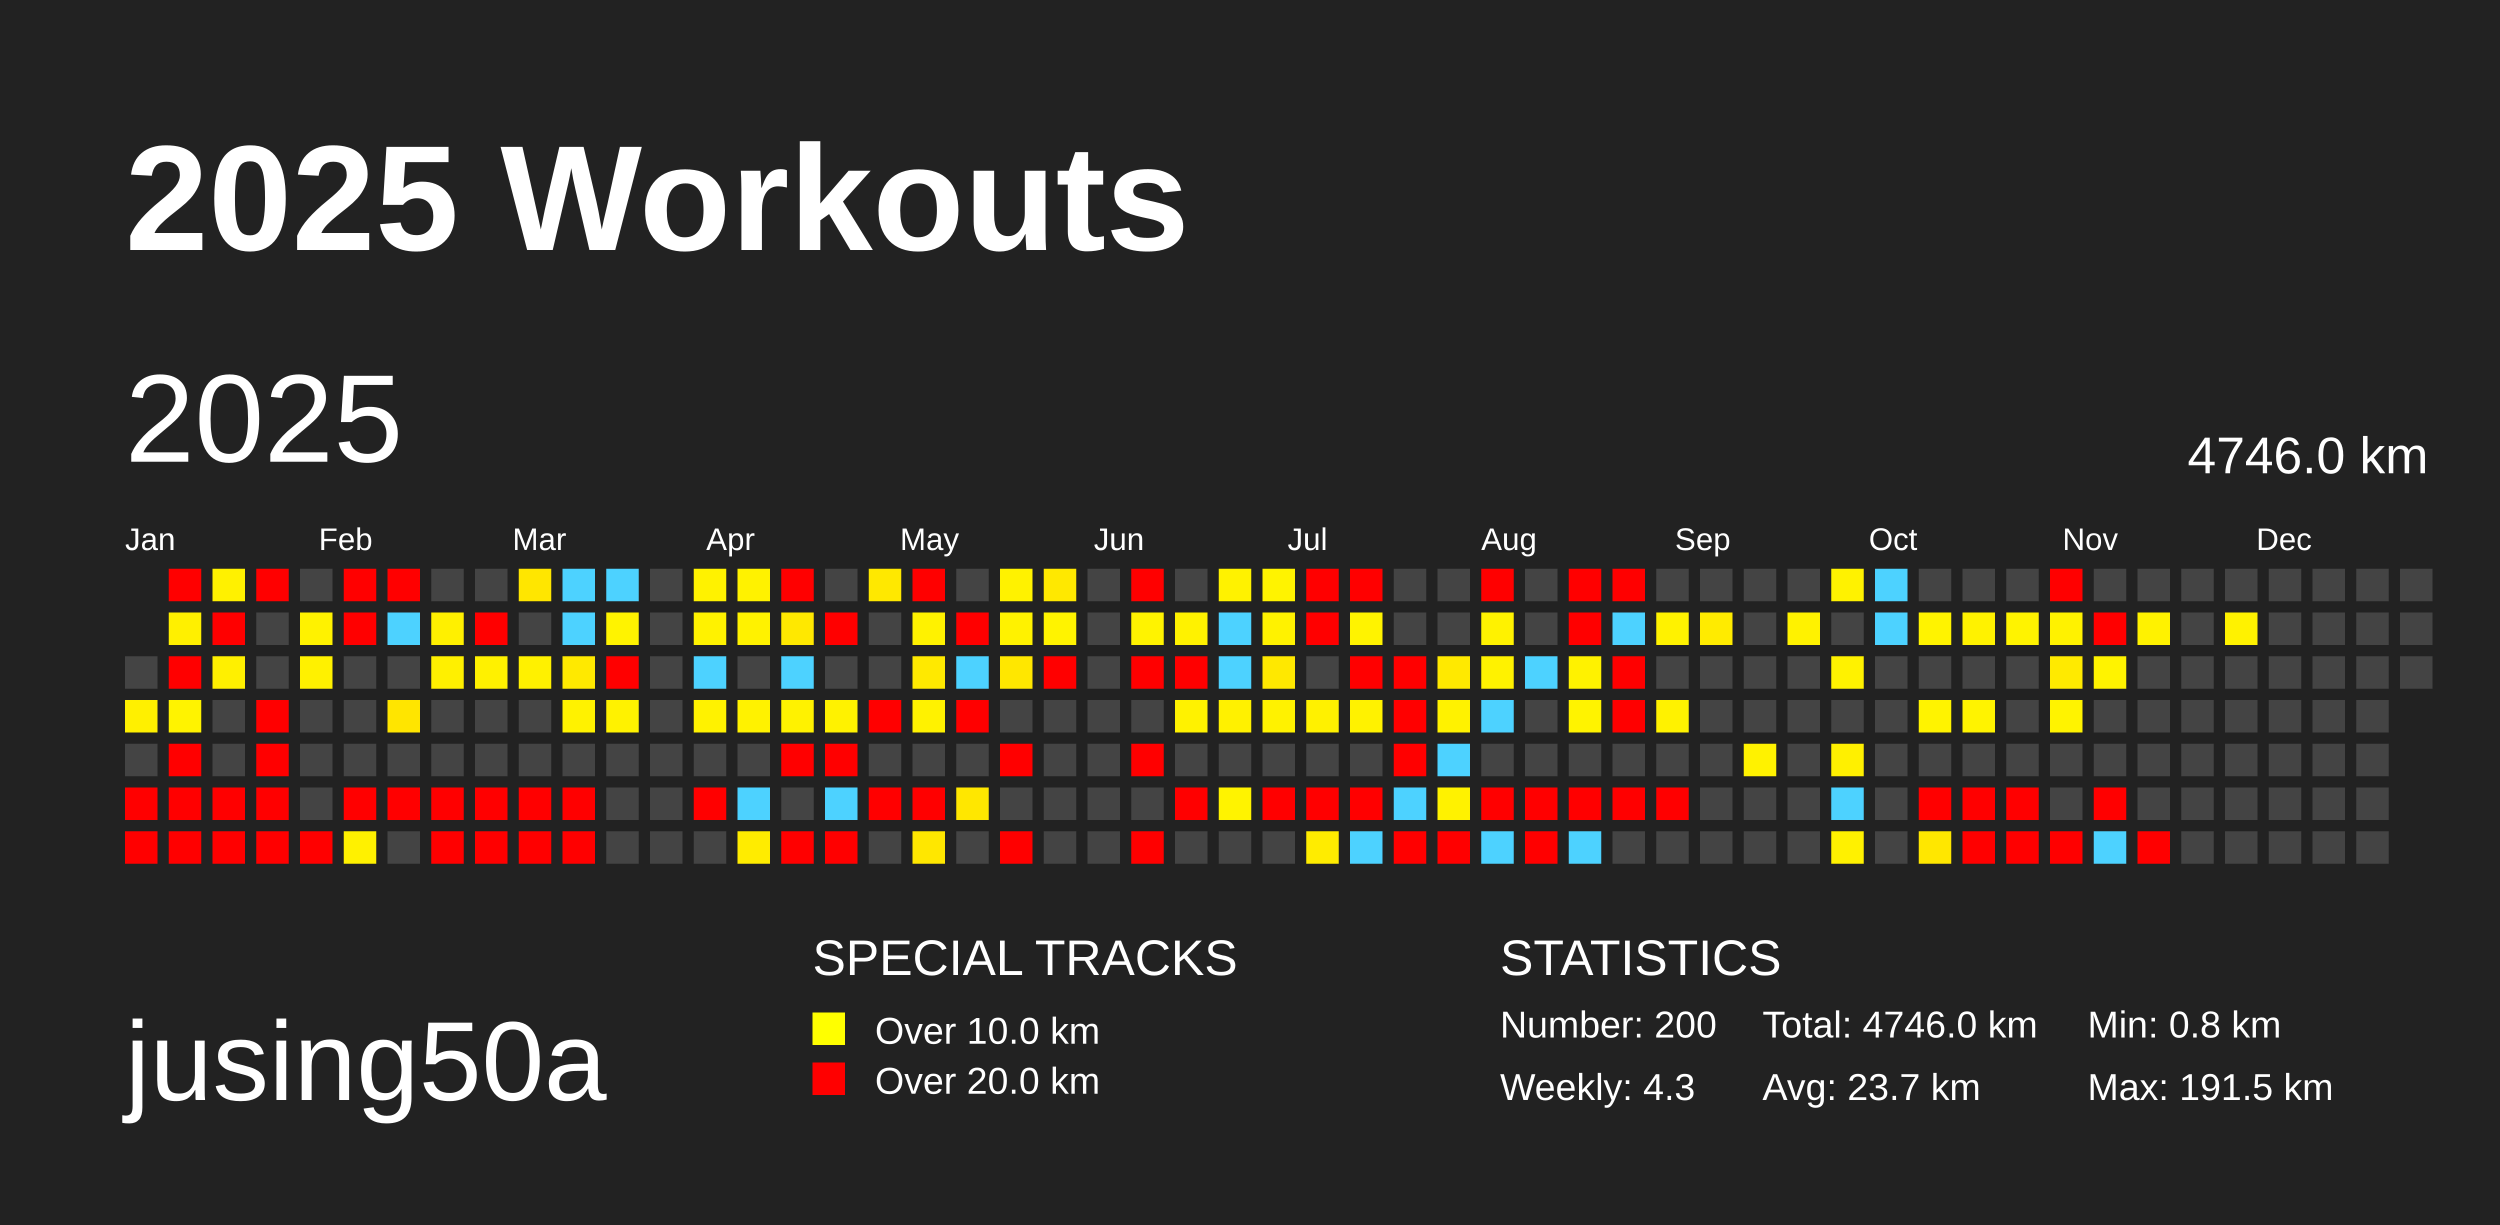
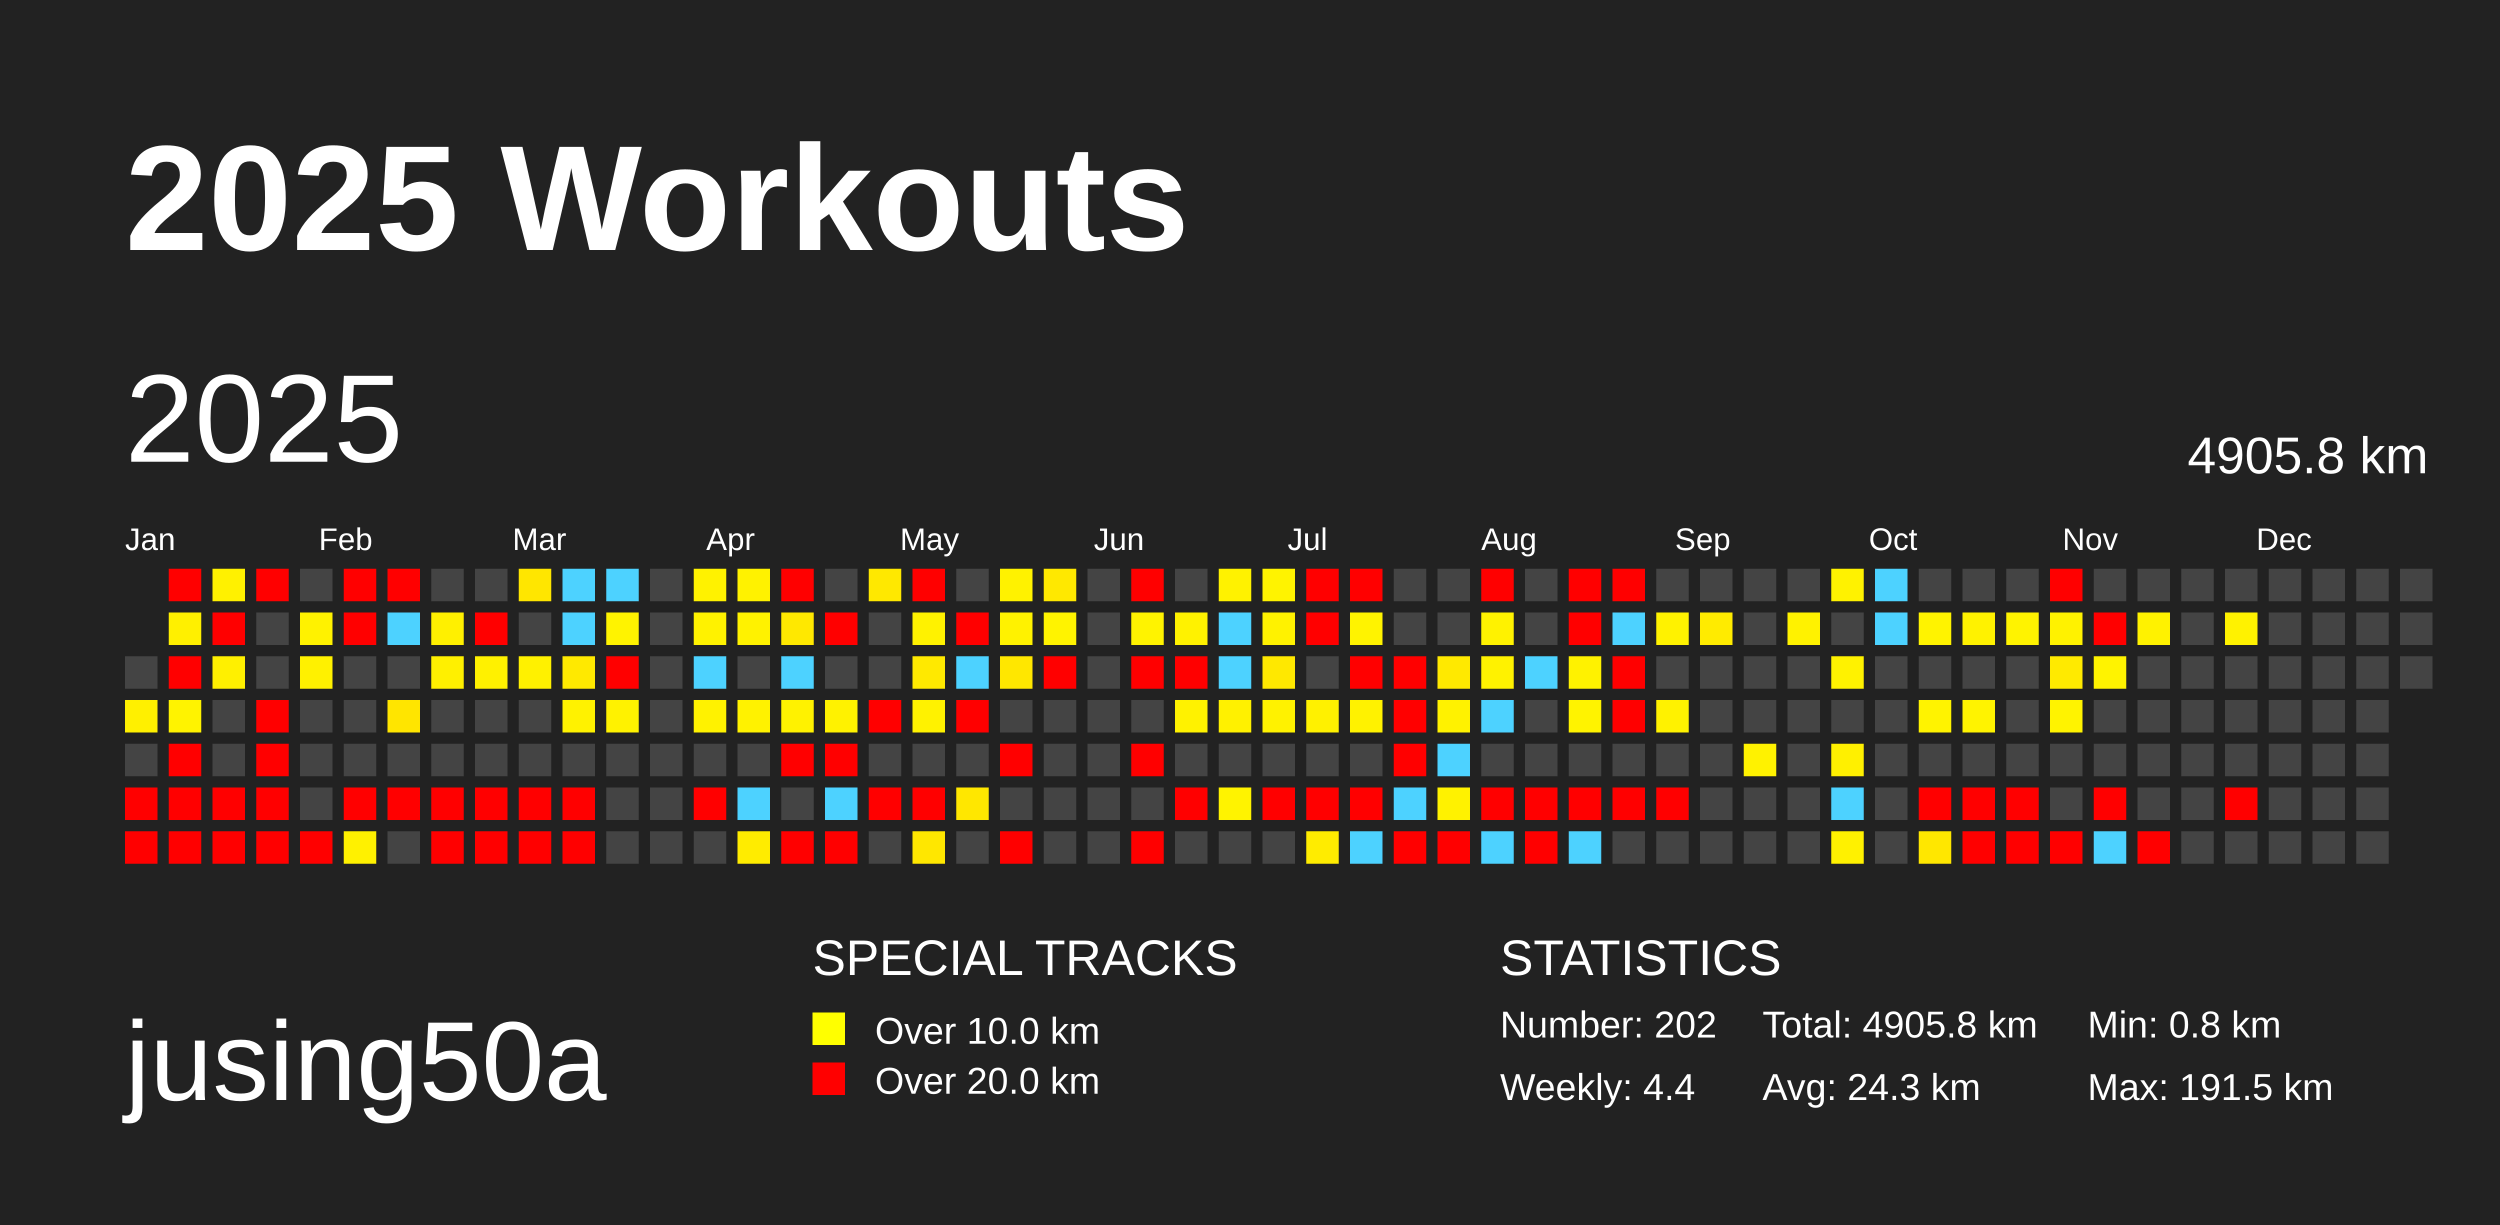
<svg xmlns="http://www.w3.org/2000/svg" baseProfile="full" height="98mm" version="1.1" viewBox="0,0,200,98" width="200mm">
  <defs />
  <rect fill="#222222" height="98" width="200" x="0" y="0" />
  <text fill="#FFFFFF" style="font-size:12px; font-family:Arial; font-weight:bold;" x="10" y="20">2025 Workouts</text>
  <text fill="#FFFFFF" style="font-size:9px; font-family:Arial" x="10" y="88">jusing50a</text>
  <text fill="#FFFFFF" style="font-size:4px; font-family:Arial" x="65" y="78">SPECIAL TRACKS</text>
  <rect fill="yellow" height="2.6" width="2.6" x="65" y="81" />
  <text fill="#FFFFFF" style="font-size:3px; font-family:Arial" x="70" y="83.5">Over 10.0 km</text>
  <rect fill="red" height="2.6" width="2.6" x="65" y="85" />
  <text fill="#FFFFFF" style="font-size:3px; font-family:Arial" x="70" y="87.5">Over 20.0 km</text>
  <text fill="#FFFFFF" style="font-size:4px; font-family:Arial" x="120" y="78">STATISTICS</text>
-   <text fill="#FFFFFF" style="font-size:3px; font-family:Arial" x="120" y="83">Number: 200</text>
-   <text fill="#FFFFFF" style="font-size:3px; font-family:Arial" x="120" y="88">Weekly: 4.3</text>
-   <text fill="#FFFFFF" style="font-size:3px; font-family:Arial" x="141" y="83">Total: 4746.0 km</text>
-   <text fill="#FFFFFF" style="font-size:3px; font-family:Arial" x="141" y="88">Avg: 23.7 km</text>
+   <text fill="#FFFFFF" style="font-size:3px; font-family:Arial" x="120" y="83">Number: 202</text>
+   <text fill="#FFFFFF" style="font-size:3px; font-family:Arial" x="120" y="88">Weekly: 4.4</text>
+   <text fill="#FFFFFF" style="font-size:3px; font-family:Arial" x="141" y="83">Total: 4905.8 km</text>
+   <text fill="#FFFFFF" style="font-size:3px; font-family:Arial" x="141" y="88">Avg: 24.3 km</text>
  <text fill="#FFFFFF" style="font-size:3px; font-family:Arial" x="167" y="83">Min: 0.8 km</text>
  <text fill="#FFFFFF" style="font-size:3px; font-family:Arial" x="167" y="88">Max: 191.5 km</text>
  <text dominant-baseline="hanging" fill="#FFFFFF" style="font-size:10.0px; font-family:Arial;" x="10" y="30">2025</text>
-   <text dominant-baseline="hanging" fill="#FFFFFF" style="font-size:4.125px; font-family:Arial;" x="175" y="35">4746.0 km</text>
+   <text dominant-baseline="hanging" fill="#FFFFFF" style="font-size:4.125px; font-family:Arial;" x="175" y="35">4905.8 km</text>
  <text fill="#FFFFFF" style="font-size:2.5px; font-family:Arial" x="10.0" y="44">Jan</text>
  <text fill="#FFFFFF" style="font-size:2.5px; font-family:Arial" x="25.5" y="44">Feb</text>
  <text fill="#FFFFFF" style="font-size:2.5px; font-family:Arial" x="41.0" y="44">Mar</text>
  <text fill="#FFFFFF" style="font-size:2.5px; font-family:Arial" x="56.5" y="44">Apr</text>
  <text fill="#FFFFFF" style="font-size:2.5px; font-family:Arial" x="72.0" y="44">May</text>
  <text fill="#FFFFFF" style="font-size:2.5px; font-family:Arial" x="87.5" y="44">Jun</text>
  <text fill="#FFFFFF" style="font-size:2.5px; font-family:Arial" x="103.0" y="44">Jul</text>
  <text fill="#FFFFFF" style="font-size:2.5px; font-family:Arial" x="118.5" y="44">Aug</text>
  <text fill="#FFFFFF" style="font-size:2.5px; font-family:Arial" x="134.0" y="44">Sep</text>
  <text fill="#FFFFFF" style="font-size:2.5px; font-family:Arial" x="149.5" y="44">Oct</text>
  <text fill="#FFFFFF" style="font-size:2.5px; font-family:Arial" x="165.0" y="44">Nov</text>
  <text fill="#FFFFFF" style="font-size:2.5px; font-family:Arial" x="180.5" y="44">Dec</text>
  <rect fill="#444444" height="2.6" width="2.6" x="10.0" y="52.5" />
  <rect fill="#fff000" height="2.6" width="2.6" x="10.0" y="56.0" />
  <rect fill="#444444" height="2.6" width="2.6" x="10.0" y="59.5" />
  <rect fill="red" height="2.6" width="2.6" x="10.0" y="63.0" />
  <rect fill="red" height="2.6" width="2.6" x="10.0" y="66.5" />
  <rect fill="red" height="2.6" width="2.6" x="13.5" y="45.5" />
  <rect fill="#fff000" height="2.6" width="2.6" x="13.5" y="49.0" />
  <rect fill="red" height="2.6" width="2.6" x="13.5" y="52.5" />
  <rect fill="#fff300" height="2.6" width="2.6" x="13.5" y="56.0" />
  <rect fill="red" height="2.6" width="2.6" x="13.5" y="59.5" />
  <rect fill="red" height="2.6" width="2.6" x="13.5" y="63.0" />
  <rect fill="red" height="2.6" width="2.6" x="13.5" y="66.5" />
  <rect fill="#fff100" height="2.6" width="2.6" x="17.0" y="45.5" />
  <rect fill="red" height="2.6" width="2.6" x="17.0" y="49.0" />
  <rect fill="#fff000" height="2.6" width="2.6" x="17.0" y="52.5" />
  <rect fill="#444444" height="2.6" width="2.6" x="17.0" y="56.0" />
  <rect fill="#444444" height="2.6" width="2.6" x="17.0" y="59.5" />
  <rect fill="red" height="2.6" width="2.6" x="17.0" y="63.0" />
  <rect fill="red" height="2.6" width="2.6" x="17.0" y="66.5" />
  <rect fill="red" height="2.6" width="2.6" x="20.5" y="45.5" />
  <rect fill="#444444" height="2.6" width="2.6" x="20.5" y="49.0" />
  <rect fill="#444444" height="2.6" width="2.6" x="20.5" y="52.5" />
  <rect fill="red" height="2.6" width="2.6" x="20.5" y="56.0" />
  <rect fill="red" height="2.6" width="2.6" x="20.5" y="59.5" />
  <rect fill="red" height="2.6" width="2.6" x="20.5" y="63.0" />
  <rect fill="red" height="2.6" width="2.6" x="20.5" y="66.5" />
  <rect fill="#444444" height="2.6" width="2.6" x="24.0" y="45.5" />
  <rect fill="#fff200" height="2.6" width="2.6" x="24.0" y="49.0" />
  <rect fill="#fff100" height="2.6" width="2.6" x="24.0" y="52.5" />
  <rect fill="#444444" height="2.6" width="2.6" x="24.0" y="56.0" />
  <rect fill="#444444" height="2.6" width="2.6" x="24.0" y="59.5" />
  <rect fill="#444444" height="2.6" width="2.6" x="24.0" y="63.0" />
  <rect fill="red" height="2.6" width="2.6" x="24.0" y="66.5" />
  <rect fill="red" height="2.6" width="2.6" x="27.5" y="45.5" />
  <rect fill="red" height="2.6" width="2.6" x="27.5" y="49.0" />
  <rect fill="#444444" height="2.6" width="2.6" x="27.5" y="52.5" />
  <rect fill="#444444" height="2.6" width="2.6" x="27.5" y="56.0" />
  <rect fill="#444444" height="2.6" width="2.6" x="27.5" y="59.5" />
  <rect fill="red" height="2.6" width="2.6" x="27.5" y="63.0" />
  <rect fill="#fff100" height="2.6" width="2.6" x="27.5" y="66.5" />
  <rect fill="red" height="2.6" width="2.6" x="31.0" y="45.5" />
  <rect fill="#4dd2ff" height="2.6" width="2.6" x="31.0" y="49.0" />
  <rect fill="#444444" height="2.6" width="2.6" x="31.0" y="52.5" />
  <rect fill="#ffe500" height="2.6" width="2.6" x="31.0" y="56.0" />
  <rect fill="#444444" height="2.6" width="2.6" x="31.0" y="59.5" />
  <rect fill="red" height="2.6" width="2.6" x="31.0" y="63.0" />
  <rect fill="#444444" height="2.6" width="2.6" x="31.0" y="66.5" />
  <rect fill="#444444" height="2.6" width="2.6" x="34.5" y="45.5" />
  <rect fill="#fff000" height="2.6" width="2.6" x="34.5" y="49.0" />
  <rect fill="#fff000" height="2.6" width="2.6" x="34.5" y="52.5" />
  <rect fill="#444444" height="2.6" width="2.6" x="34.5" y="56.0" />
  <rect fill="#444444" height="2.6" width="2.6" x="34.5" y="59.5" />
  <rect fill="red" height="2.6" width="2.6" x="34.5" y="63.0" />
  <rect fill="red" height="2.6" width="2.6" x="34.5" y="66.5" />
  <rect fill="#444444" height="2.6" width="2.6" x="38.0" y="45.5" />
  <rect fill="red" height="2.6" width="2.6" x="38.0" y="49.0" />
  <rect fill="#fff100" height="2.6" width="2.6" x="38.0" y="52.5" />
  <rect fill="#444444" height="2.6" width="2.6" x="38.0" y="56.0" />
  <rect fill="#444444" height="2.6" width="2.6" x="38.0" y="59.5" />
  <rect fill="red" height="2.6" width="2.6" x="38.0" y="63.0" />
  <rect fill="red" height="2.6" width="2.6" x="38.0" y="66.5" />
  <rect fill="#ffe600" height="2.6" width="2.6" x="41.5" y="45.5" />
  <rect fill="#444444" height="2.6" width="2.6" x="41.5" y="49.0" />
  <rect fill="#fff100" height="2.6" width="2.6" x="41.5" y="52.5" />
  <rect fill="#444444" height="2.6" width="2.6" x="41.5" y="56.0" />
  <rect fill="#444444" height="2.6" width="2.6" x="41.5" y="59.5" />
  <rect fill="red" height="2.6" width="2.6" x="41.5" y="63.0" />
  <rect fill="red" height="2.6" width="2.6" x="41.5" y="66.5" />
  <rect fill="#4dd2ff" height="2.6" width="2.6" x="45.0" y="45.5" />
  <rect fill="#4dd2ff" height="2.6" width="2.6" x="45.0" y="49.0" />
  <rect fill="#ffe900" height="2.6" width="2.6" x="45.0" y="52.5" />
  <rect fill="#fff200" height="2.6" width="2.6" x="45.0" y="56.0" />
  <rect fill="#444444" height="2.6" width="2.6" x="45.0" y="59.5" />
  <rect fill="red" height="2.6" width="2.6" x="45.0" y="63.0" />
  <rect fill="red" height="2.6" width="2.6" x="45.0" y="66.5" />
  <rect fill="#4dd2ff" height="2.6" width="2.6" x="48.5" y="45.5" />
  <rect fill="#fff300" height="2.6" width="2.6" x="48.5" y="49.0" />
  <rect fill="red" height="2.6" width="2.6" x="48.5" y="52.5" />
  <rect fill="#fff200" height="2.6" width="2.6" x="48.5" y="56.0" />
  <rect fill="#444444" height="2.6" width="2.6" x="48.5" y="59.5" />
  <rect fill="#444444" height="2.6" width="2.6" x="48.5" y="63.0" />
  <rect fill="#444444" height="2.6" width="2.6" x="48.5" y="66.5" />
  <rect fill="#444444" height="2.6" width="2.6" x="52.0" y="45.5" />
  <rect fill="#444444" height="2.6" width="2.6" x="52.0" y="49.0" />
  <rect fill="#444444" height="2.6" width="2.6" x="52.0" y="52.5" />
  <rect fill="#444444" height="2.6" width="2.6" x="52.0" y="56.0" />
  <rect fill="#444444" height="2.6" width="2.6" x="52.0" y="59.5" />
  <rect fill="#444444" height="2.6" width="2.6" x="52.0" y="63.0" />
  <rect fill="#444444" height="2.6" width="2.6" x="52.0" y="66.5" />
  <rect fill="#fff200" height="2.6" width="2.6" x="55.5" y="45.5" />
  <rect fill="#fff200" height="2.6" width="2.6" x="55.5" y="49.0" />
  <rect fill="#4dd2ff" height="2.6" width="2.6" x="55.5" y="52.5" />
  <rect fill="#fff200" height="2.6" width="2.6" x="55.5" y="56.0" />
  <rect fill="#444444" height="2.6" width="2.6" x="55.5" y="59.5" />
  <rect fill="red" height="2.6" width="2.6" x="55.5" y="63.0" />
  <rect fill="#444444" height="2.6" width="2.6" x="55.5" y="66.5" />
  <rect fill="#fff200" height="2.6" width="2.6" x="59.0" y="45.5" />
  <rect fill="#fff200" height="2.6" width="2.6" x="59.0" y="49.0" />
  <rect fill="#444444" height="2.6" width="2.6" x="59.0" y="52.5" />
  <rect fill="#fff200" height="2.6" width="2.6" x="59.0" y="56.0" />
  <rect fill="#444444" height="2.6" width="2.6" x="59.0" y="59.5" />
  <rect fill="#4dd2ff" height="2.6" width="2.6" x="59.0" y="63.0" />
  <rect fill="#ffec00" height="2.6" width="2.6" x="59.0" y="66.5" />
  <rect fill="red" height="2.6" width="2.6" x="62.5" y="45.5" />
  <rect fill="#ffe800" height="2.6" width="2.6" x="62.5" y="49.0" />
  <rect fill="#4dd2ff" height="2.6" width="2.6" x="62.5" y="52.5" />
  <rect fill="#fff200" height="2.6" width="2.6" x="62.5" y="56.0" />
  <rect fill="red" height="2.6" width="2.6" x="62.5" y="59.5" />
  <rect fill="#444444" height="2.6" width="2.6" x="62.5" y="63.0" />
  <rect fill="red" height="2.6" width="2.6" x="62.5" y="66.5" />
  <rect fill="#444444" height="2.6" width="2.6" x="66.0" y="45.5" />
  <rect fill="red" height="2.6" width="2.6" x="66.0" y="49.0" />
  <rect fill="#444444" height="2.6" width="2.6" x="66.0" y="52.5" />
  <rect fill="#fff200" height="2.6" width="2.6" x="66.0" y="56.0" />
  <rect fill="red" height="2.6" width="2.6" x="66.0" y="59.5" />
  <rect fill="#4dd2ff" height="2.6" width="2.6" x="66.0" y="63.0" />
  <rect fill="red" height="2.6" width="2.6" x="66.0" y="66.5" />
  <rect fill="#ffe800" height="2.6" width="2.6" x="69.5" y="45.5" />
  <rect fill="#444444" height="2.6" width="2.6" x="69.5" y="49.0" />
  <rect fill="#444444" height="2.6" width="2.6" x="69.5" y="52.5" />
  <rect fill="red" height="2.6" width="2.6" x="69.5" y="56.0" />
  <rect fill="#444444" height="2.6" width="2.6" x="69.5" y="59.5" />
  <rect fill="red" height="2.6" width="2.6" x="69.5" y="63.0" />
  <rect fill="#444444" height="2.6" width="2.6" x="69.5" y="66.5" />
  <rect fill="red" height="2.6" width="2.6" x="73.0" y="45.5" />
  <rect fill="#fff200" height="2.6" width="2.6" x="73.0" y="49.0" />
  <rect fill="#ffe900" height="2.6" width="2.6" x="73.0" y="52.5" />
  <rect fill="#fff200" height="2.6" width="2.6" x="73.0" y="56.0" />
  <rect fill="#444444" height="2.6" width="2.6" x="73.0" y="59.5" />
  <rect fill="red" height="2.6" width="2.6" x="73.0" y="63.0" />
  <rect fill="#ffe700" height="2.6" width="2.6" x="73.0" y="66.5" />
  <rect fill="#444444" height="2.6" width="2.6" x="76.5" y="45.5" />
  <rect fill="red" height="2.6" width="2.6" x="76.5" y="49.0" />
  <rect fill="#4dd2ff" height="2.6" width="2.6" x="76.5" y="52.5" />
  <rect fill="red" height="2.6" width="2.6" x="76.5" y="56.0" />
  <rect fill="#444444" height="2.6" width="2.6" x="76.5" y="59.5" />
  <rect fill="#ffe700" height="2.6" width="2.6" x="76.5" y="63.0" />
  <rect fill="#444444" height="2.6" width="2.6" x="76.5" y="66.5" />
  <rect fill="#fff200" height="2.6" width="2.6" x="80.0" y="45.5" />
  <rect fill="#fff200" height="2.6" width="2.6" x="80.0" y="49.0" />
  <rect fill="#ffe700" height="2.6" width="2.6" x="80.0" y="52.5" />
  <rect fill="#444444" height="2.6" width="2.6" x="80.0" y="56.0" />
  <rect fill="red" height="2.6" width="2.6" x="80.0" y="59.5" />
  <rect fill="#444444" height="2.6" width="2.6" x="80.0" y="63.0" />
  <rect fill="red" height="2.6" width="2.6" x="80.0" y="66.5" />
  <rect fill="#ffe800" height="2.6" width="2.6" x="83.5" y="45.5" />
  <rect fill="#fff300" height="2.6" width="2.6" x="83.5" y="49.0" />
  <rect fill="red" height="2.6" width="2.6" x="83.5" y="52.5" />
  <rect fill="#444444" height="2.6" width="2.6" x="83.5" y="56.0" />
  <rect fill="#444444" height="2.6" width="2.6" x="83.5" y="59.5" />
  <rect fill="#444444" height="2.6" width="2.6" x="83.5" y="63.0" />
  <rect fill="#444444" height="2.6" width="2.6" x="83.5" y="66.5" />
  <rect fill="#444444" height="2.6" width="2.6" x="87.0" y="45.5" />
  <rect fill="#444444" height="2.6" width="2.6" x="87.0" y="49.0" />
  <rect fill="#444444" height="2.6" width="2.6" x="87.0" y="52.5" />
  <rect fill="#444444" height="2.6" width="2.6" x="87.0" y="56.0" />
  <rect fill="#444444" height="2.6" width="2.6" x="87.0" y="59.5" />
  <rect fill="#444444" height="2.6" width="2.6" x="87.0" y="63.0" />
  <rect fill="#444444" height="2.6" width="2.6" x="87.0" y="66.5" />
  <rect fill="red" height="2.6" width="2.6" x="90.5" y="45.5" />
  <rect fill="#fff300" height="2.6" width="2.6" x="90.5" y="49.0" />
  <rect fill="red" height="2.6" width="2.6" x="90.5" y="52.5" />
  <rect fill="#444444" height="2.6" width="2.6" x="90.5" y="56.0" />
  <rect fill="red" height="2.6" width="2.6" x="90.5" y="59.5" />
  <rect fill="#444444" height="2.6" width="2.6" x="90.5" y="63.0" />
  <rect fill="red" height="2.6" width="2.6" x="90.5" y="66.5" />
  <rect fill="#444444" height="2.6" width="2.6" x="94.0" y="45.5" />
  <rect fill="#fff200" height="2.6" width="2.6" x="94.0" y="49.0" />
  <rect fill="red" height="2.6" width="2.6" x="94.0" y="52.5" />
  <rect fill="#fff200" height="2.6" width="2.6" x="94.0" y="56.0" />
  <rect fill="#444444" height="2.6" width="2.6" x="94.0" y="59.5" />
  <rect fill="red" height="2.6" width="2.6" x="94.0" y="63.0" />
  <rect fill="#444444" height="2.6" width="2.6" x="94.0" y="66.5" />
  <rect fill="#fff200" height="2.6" width="2.6" x="97.5" y="45.5" />
  <rect fill="#4dd2ff" height="2.6" width="2.6" x="97.5" y="49.0" />
  <rect fill="#4dd2ff" height="2.6" width="2.6" x="97.5" y="52.5" />
  <rect fill="#fff100" height="2.6" width="2.6" x="97.5" y="56.0" />
  <rect fill="#444444" height="2.6" width="2.6" x="97.5" y="59.5" />
  <rect fill="#fff300" height="2.6" width="2.6" x="97.5" y="63.0" />
  <rect fill="#444444" height="2.6" width="2.6" x="97.5" y="66.5" />
  <rect fill="#fff300" height="2.6" width="2.6" x="101.0" y="45.5" />
  <rect fill="#fff200" height="2.6" width="2.6" x="101.0" y="49.0" />
  <rect fill="#ffe800" height="2.6" width="2.6" x="101.0" y="52.5" />
  <rect fill="#fff200" height="2.6" width="2.6" x="101.0" y="56.0" />
  <rect fill="#444444" height="2.6" width="2.6" x="101.0" y="59.5" />
  <rect fill="red" height="2.6" width="2.6" x="101.0" y="63.0" />
  <rect fill="#444444" height="2.6" width="2.6" x="101.0" y="66.5" />
  <rect fill="red" height="2.6" width="2.6" x="104.5" y="45.5" />
  <rect fill="red" height="2.6" width="2.6" x="104.5" y="49.0" />
  <rect fill="#444444" height="2.6" width="2.6" x="104.5" y="52.5" />
  <rect fill="#fff100" height="2.6" width="2.6" x="104.5" y="56.0" />
  <rect fill="#444444" height="2.6" width="2.6" x="104.5" y="59.5" />
  <rect fill="red" height="2.6" width="2.6" x="104.5" y="63.0" />
  <rect fill="#ffec00" height="2.6" width="2.6" x="104.5" y="66.5" />
  <rect fill="red" height="2.6" width="2.6" x="108.0" y="45.5" />
  <rect fill="#fff300" height="2.6" width="2.6" x="108.0" y="49.0" />
  <rect fill="red" height="2.6" width="2.6" x="108.0" y="52.5" />
  <rect fill="#fff200" height="2.6" width="2.6" x="108.0" y="56.0" />
  <rect fill="#444444" height="2.6" width="2.6" x="108.0" y="59.5" />
  <rect fill="red" height="2.6" width="2.6" x="108.0" y="63.0" />
  <rect fill="#4dd2ff" height="2.6" width="2.6" x="108.0" y="66.5" />
  <rect fill="#444444" height="2.6" width="2.6" x="111.5" y="45.5" />
  <rect fill="#444444" height="2.6" width="2.6" x="111.5" y="49.0" />
  <rect fill="red" height="2.6" width="2.6" x="111.5" y="52.5" />
  <rect fill="red" height="2.6" width="2.6" x="111.5" y="56.0" />
  <rect fill="red" height="2.6" width="2.6" x="111.5" y="59.5" />
  <rect fill="#4dd2ff" height="2.6" width="2.6" x="111.5" y="63.0" />
  <rect fill="red" height="2.6" width="2.6" x="111.5" y="66.5" />
  <rect fill="#444444" height="2.6" width="2.6" x="115.0" y="45.5" />
  <rect fill="#444444" height="2.6" width="2.6" x="115.0" y="49.0" />
  <rect fill="#ffe900" height="2.6" width="2.6" x="115.0" y="52.5" />
  <rect fill="#fff200" height="2.6" width="2.6" x="115.0" y="56.0" />
  <rect fill="#4dd2ff" height="2.6" width="2.6" x="115.0" y="59.5" />
  <rect fill="#fff200" height="2.6" width="2.6" x="115.0" y="63.0" />
  <rect fill="red" height="2.6" width="2.6" x="115.0" y="66.5" />
  <rect fill="red" height="2.6" width="2.6" x="118.5" y="45.5" />
  <rect fill="#fff200" height="2.6" width="2.6" x="118.5" y="49.0" />
  <rect fill="#fff200" height="2.6" width="2.6" x="118.5" y="52.5" />
  <rect fill="#4dd2ff" height="2.6" width="2.6" x="118.5" y="56.0" />
  <rect fill="#444444" height="2.6" width="2.6" x="118.5" y="59.5" />
  <rect fill="red" height="2.6" width="2.6" x="118.5" y="63.0" />
  <rect fill="#4dd2ff" height="2.6" width="2.6" x="118.5" y="66.5" />
  <rect fill="#444444" height="2.6" width="2.6" x="122.0" y="45.5" />
  <rect fill="#444444" height="2.6" width="2.6" x="122.0" y="49.0" />
  <rect fill="#4dd2ff" height="2.6" width="2.6" x="122.0" y="52.5" />
  <rect fill="#444444" height="2.6" width="2.6" x="122.0" y="56.0" />
  <rect fill="#444444" height="2.6" width="2.6" x="122.0" y="59.5" />
  <rect fill="red" height="2.6" width="2.6" x="122.0" y="63.0" />
  <rect fill="red" height="2.6" width="2.6" x="122.0" y="66.5" />
  <rect fill="red" height="2.6" width="2.6" x="125.5" y="45.5" />
  <rect fill="red" height="2.6" width="2.6" x="125.5" y="49.0" />
  <rect fill="#fff200" height="2.6" width="2.6" x="125.5" y="52.5" />
  <rect fill="#fff300" height="2.6" width="2.6" x="125.5" y="56.0" />
  <rect fill="#444444" height="2.6" width="2.6" x="125.5" y="59.5" />
  <rect fill="red" height="2.6" width="2.6" x="125.5" y="63.0" />
  <rect fill="#4dd2ff" height="2.6" width="2.6" x="125.5" y="66.5" />
  <rect fill="red" height="2.6" width="2.6" x="129.0" y="45.5" />
  <rect fill="#4dd2ff" height="2.6" width="2.6" x="129.0" y="49.0" />
  <rect fill="red" height="2.6" width="2.6" x="129.0" y="52.5" />
  <rect fill="red" height="2.6" width="2.6" x="129.0" y="56.0" />
  <rect fill="#444444" height="2.6" width="2.6" x="129.0" y="59.5" />
  <rect fill="red" height="2.6" width="2.6" x="129.0" y="63.0" />
  <rect fill="#444444" height="2.6" width="2.6" x="129.0" y="66.5" />
  <rect fill="#444444" height="2.6" width="2.6" x="132.5" y="45.5" />
  <rect fill="#fff200" height="2.6" width="2.6" x="132.5" y="49.0" />
  <rect fill="#444444" height="2.6" width="2.6" x="132.5" y="52.5" />
  <rect fill="#fff200" height="2.6" width="2.6" x="132.5" y="56.0" />
  <rect fill="#444444" height="2.6" width="2.6" x="132.5" y="59.5" />
  <rect fill="red" height="2.6" width="2.6" x="132.5" y="63.0" />
  <rect fill="#444444" height="2.6" width="2.6" x="132.5" y="66.5" />
  <rect fill="#444444" height="2.6" width="2.6" x="136.0" y="45.5" />
  <rect fill="#ffeb00" height="2.6" width="2.6" x="136.0" y="49.0" />
  <rect fill="#444444" height="2.6" width="2.6" x="136.0" y="52.5" />
  <rect fill="#444444" height="2.6" width="2.6" x="136.0" y="56.0" />
  <rect fill="#444444" height="2.6" width="2.6" x="136.0" y="59.5" />
  <rect fill="#444444" height="2.6" width="2.6" x="136.0" y="63.0" />
  <rect fill="#444444" height="2.6" width="2.6" x="136.0" y="66.5" />
  <rect fill="#444444" height="2.6" width="2.6" x="139.5" y="45.5" />
  <rect fill="#444444" height="2.6" width="2.6" x="139.5" y="49.0" />
  <rect fill="#444444" height="2.6" width="2.6" x="139.5" y="52.5" />
  <rect fill="#444444" height="2.6" width="2.6" x="139.5" y="56.0" />
  <rect fill="#fff200" height="2.6" width="2.6" x="139.5" y="59.5" />
  <rect fill="#444444" height="2.6" width="2.6" x="139.5" y="63.0" />
  <rect fill="#444444" height="2.6" width="2.6" x="139.5" y="66.5" />
  <rect fill="#444444" height="2.6" width="2.6" x="143.0" y="45.5" />
  <rect fill="#fff200" height="2.6" width="2.6" x="143.0" y="49.0" />
  <rect fill="#444444" height="2.6" width="2.6" x="143.0" y="52.5" />
  <rect fill="#444444" height="2.6" width="2.6" x="143.0" y="56.0" />
  <rect fill="#444444" height="2.6" width="2.6" x="143.0" y="59.5" />
  <rect fill="#444444" height="2.6" width="2.6" x="143.0" y="63.0" />
  <rect fill="#444444" height="2.6" width="2.6" x="143.0" y="66.5" />
  <rect fill="#fff200" height="2.6" width="2.6" x="146.5" y="45.5" />
  <rect fill="#444444" height="2.6" width="2.6" x="146.5" y="49.0" />
  <rect fill="#fff200" height="2.6" width="2.6" x="146.5" y="52.5" />
  <rect fill="#444444" height="2.6" width="2.6" x="146.5" y="56.0" />
  <rect fill="#fff000" height="2.6" width="2.6" x="146.5" y="59.5" />
  <rect fill="#4dd2ff" height="2.6" width="2.6" x="146.5" y="63.0" />
  <rect fill="#fff100" height="2.6" width="2.6" x="146.5" y="66.5" />
  <rect fill="#4dd2ff" height="2.6" width="2.6" x="150.0" y="45.5" />
  <rect fill="#4dd2ff" height="2.6" width="2.6" x="150.0" y="49.0" />
  <rect fill="#444444" height="2.6" width="2.6" x="150.0" y="52.5" />
  <rect fill="#444444" height="2.6" width="2.6" x="150.0" y="56.0" />
  <rect fill="#444444" height="2.6" width="2.6" x="150.0" y="59.5" />
  <rect fill="#444444" height="2.6" width="2.6" x="150.0" y="63.0" />
  <rect fill="#444444" height="2.6" width="2.6" x="150.0" y="66.5" />
  <rect fill="#444444" height="2.6" width="2.6" x="153.5" y="45.5" />
  <rect fill="#fff300" height="2.6" width="2.6" x="153.5" y="49.0" />
  <rect fill="#444444" height="2.6" width="2.6" x="153.5" y="52.5" />
  <rect fill="#fff300" height="2.6" width="2.6" x="153.5" y="56.0" />
  <rect fill="#444444" height="2.6" width="2.6" x="153.5" y="59.5" />
  <rect fill="red" height="2.6" width="2.6" x="153.5" y="63.0" />
  <rect fill="#ffe700" height="2.6" width="2.6" x="153.5" y="66.5" />
  <rect fill="#444444" height="2.6" width="2.6" x="157.0" y="45.5" />
  <rect fill="#fff200" height="2.6" width="2.6" x="157.0" y="49.0" />
  <rect fill="#444444" height="2.6" width="2.6" x="157.0" y="52.5" />
  <rect fill="#fff300" height="2.6" width="2.6" x="157.0" y="56.0" />
  <rect fill="#444444" height="2.6" width="2.6" x="157.0" y="59.5" />
  <rect fill="red" height="2.6" width="2.6" x="157.0" y="63.0" />
  <rect fill="red" height="2.6" width="2.6" x="157.0" y="66.5" />
  <rect fill="#444444" height="2.6" width="2.6" x="160.5" y="45.5" />
  <rect fill="#fff300" height="2.6" width="2.6" x="160.5" y="49.0" />
  <rect fill="#444444" height="2.6" width="2.6" x="160.5" y="52.5" />
  <rect fill="#444444" height="2.6" width="2.6" x="160.5" y="56.0" />
  <rect fill="#444444" height="2.6" width="2.6" x="160.5" y="59.5" />
  <rect fill="red" height="2.6" width="2.6" x="160.5" y="63.0" />
  <rect fill="red" height="2.6" width="2.6" x="160.5" y="66.5" />
  <rect fill="red" height="2.6" width="2.6" x="164.0" y="45.5" />
  <rect fill="#fff200" height="2.6" width="2.6" x="164.0" y="49.0" />
  <rect fill="#ffea00" height="2.6" width="2.6" x="164.0" y="52.5" />
  <rect fill="#fff300" height="2.6" width="2.6" x="164.0" y="56.0" />
  <rect fill="#444444" height="2.6" width="2.6" x="164.0" y="59.5" />
  <rect fill="#444444" height="2.6" width="2.6" x="164.0" y="63.0" />
  <rect fill="red" height="2.6" width="2.6" x="164.0" y="66.5" />
  <rect fill="#444444" height="2.6" width="2.6" x="167.5" y="45.5" />
  <rect fill="red" height="2.6" width="2.6" x="167.5" y="49.0" />
  <rect fill="#fff300" height="2.6" width="2.6" x="167.5" y="52.5" />
  <rect fill="#444444" height="2.6" width="2.6" x="167.5" y="56.0" />
  <rect fill="#444444" height="2.6" width="2.6" x="167.5" y="59.5" />
  <rect fill="red" height="2.6" width="2.6" x="167.5" y="63.0" />
  <rect fill="#4dd2ff" height="2.6" width="2.6" x="167.5" y="66.5" />
  <rect fill="#444444" height="2.6" width="2.6" x="171.0" y="45.5" />
  <rect fill="#fff200" height="2.6" width="2.6" x="171.0" y="49.0" />
  <rect fill="#444444" height="2.6" width="2.6" x="171.0" y="52.5" />
  <rect fill="#444444" height="2.6" width="2.6" x="171.0" y="56.0" />
  <rect fill="#444444" height="2.6" width="2.6" x="171.0" y="59.5" />
  <rect fill="#444444" height="2.6" width="2.6" x="171.0" y="63.0" />
  <rect fill="red" height="2.6" width="2.6" x="171.0" y="66.5" />
  <rect fill="#444444" height="2.6" width="2.6" x="174.5" y="45.5" />
  <rect fill="#444444" height="2.6" width="2.6" x="174.5" y="49.0" />
  <rect fill="#444444" height="2.6" width="2.6" x="174.5" y="52.5" />
  <rect fill="#444444" height="2.6" width="2.6" x="174.5" y="56.0" />
  <rect fill="#444444" height="2.6" width="2.6" x="174.5" y="59.5" />
  <rect fill="#444444" height="2.6" width="2.6" x="174.5" y="63.0" />
  <rect fill="#444444" height="2.6" width="2.6" x="174.5" y="66.5" />
  <rect fill="#444444" height="2.6" width="2.6" x="178.0" y="45.5" />
  <rect fill="#fff200" height="2.6" width="2.6" x="178.0" y="49.0" />
  <rect fill="#444444" height="2.6" width="2.6" x="178.0" y="52.5" />
  <rect fill="#444444" height="2.6" width="2.6" x="178.0" y="56.0" />
  <rect fill="#444444" height="2.6" width="2.6" x="178.0" y="59.5" />
-   <rect fill="#444444" height="2.6" width="2.6" x="178.0" y="63.0" />
+   <rect fill="red" height="2.6" width="2.6" x="178.0" y="63.0" />
  <rect fill="#444444" height="2.6" width="2.6" x="178.0" y="66.5" />
  <rect fill="#444444" height="2.6" width="2.6" x="181.5" y="45.5" />
  <rect fill="#444444" height="2.6" width="2.6" x="181.5" y="49.0" />
  <rect fill="#444444" height="2.6" width="2.6" x="181.5" y="52.5" />
  <rect fill="#444444" height="2.6" width="2.6" x="181.5" y="56.0" />
  <rect fill="#444444" height="2.6" width="2.6" x="181.5" y="59.5" />
  <rect fill="#444444" height="2.6" width="2.6" x="181.5" y="63.0" />
  <rect fill="#444444" height="2.6" width="2.6" x="181.5" y="66.5" />
  <rect fill="#444444" height="2.6" width="2.6" x="185.0" y="45.5" />
  <rect fill="#444444" height="2.6" width="2.6" x="185.0" y="49.0" />
  <rect fill="#444444" height="2.6" width="2.6" x="185.0" y="52.5" />
  <rect fill="#444444" height="2.6" width="2.6" x="185.0" y="56.0" />
  <rect fill="#444444" height="2.6" width="2.6" x="185.0" y="59.5" />
  <rect fill="#444444" height="2.6" width="2.6" x="185.0" y="63.0" />
  <rect fill="#444444" height="2.6" width="2.6" x="185.0" y="66.5" />
  <rect fill="#444444" height="2.6" width="2.6" x="188.5" y="45.5" />
  <rect fill="#444444" height="2.6" width="2.6" x="188.5" y="49.0" />
  <rect fill="#444444" height="2.6" width="2.6" x="188.5" y="52.5" />
  <rect fill="#444444" height="2.6" width="2.6" x="188.5" y="56.0" />
  <rect fill="#444444" height="2.6" width="2.6" x="188.5" y="59.5" />
  <rect fill="#444444" height="2.6" width="2.6" x="188.5" y="63.0" />
  <rect fill="#444444" height="2.6" width="2.6" x="188.5" y="66.5" />
  <rect fill="#444444" height="2.6" width="2.6" x="192.0" y="45.5" />
  <rect fill="#444444" height="2.6" width="2.6" x="192.0" y="49.0" />
  <rect fill="#444444" height="2.6" width="2.6" x="192.0" y="52.5" />
</svg>
